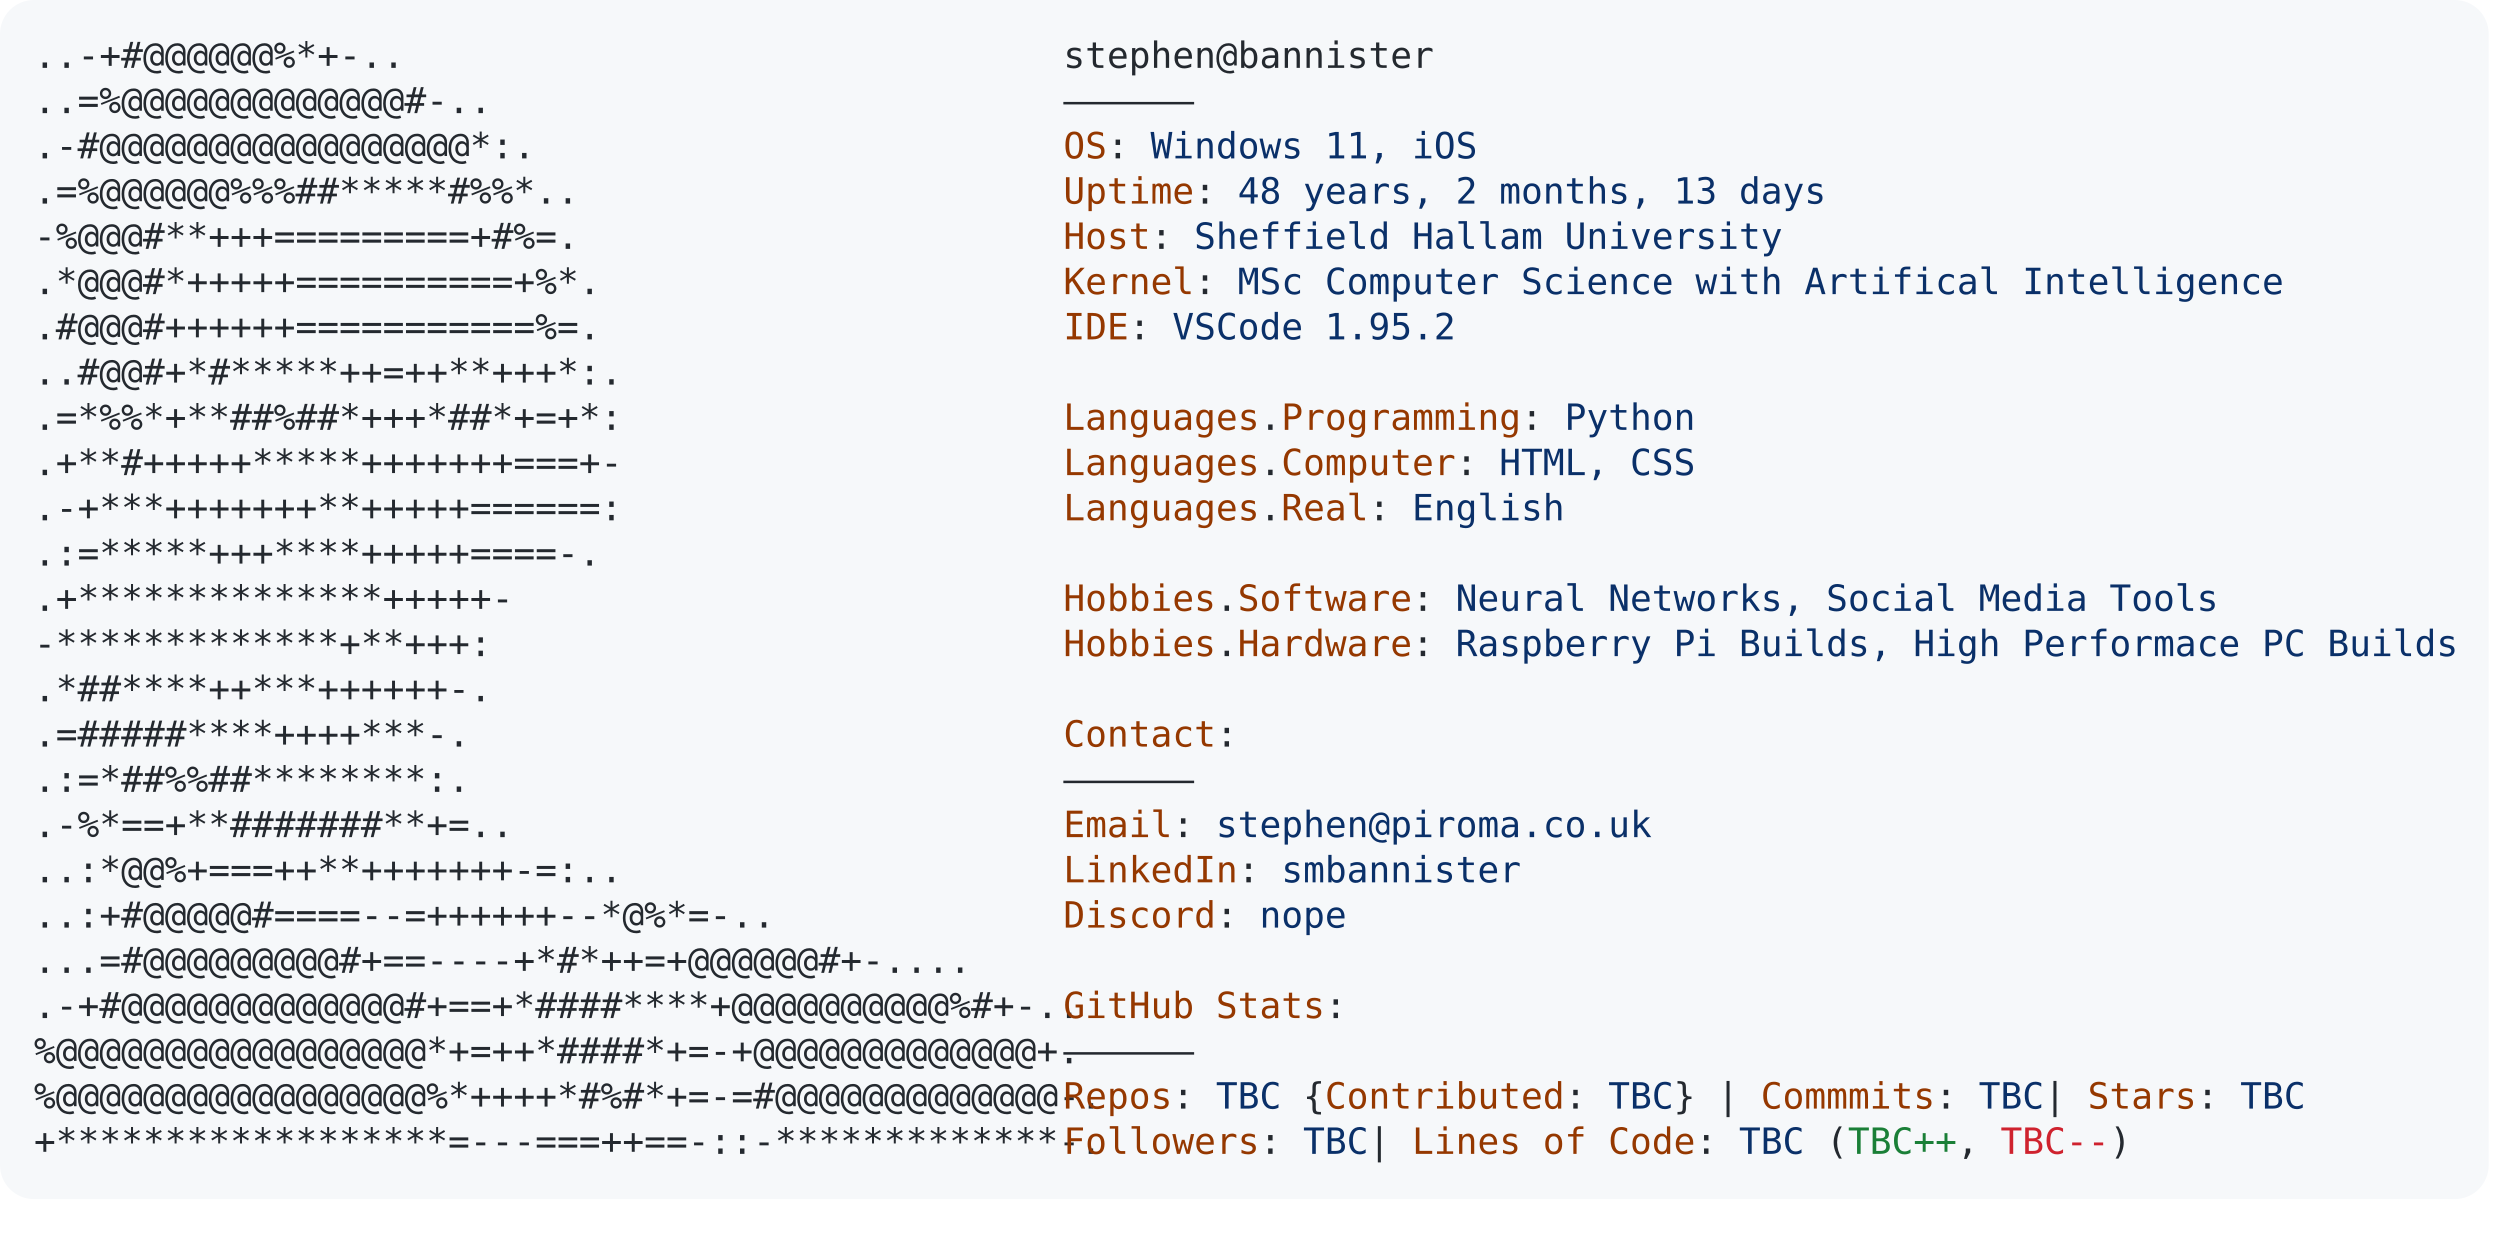
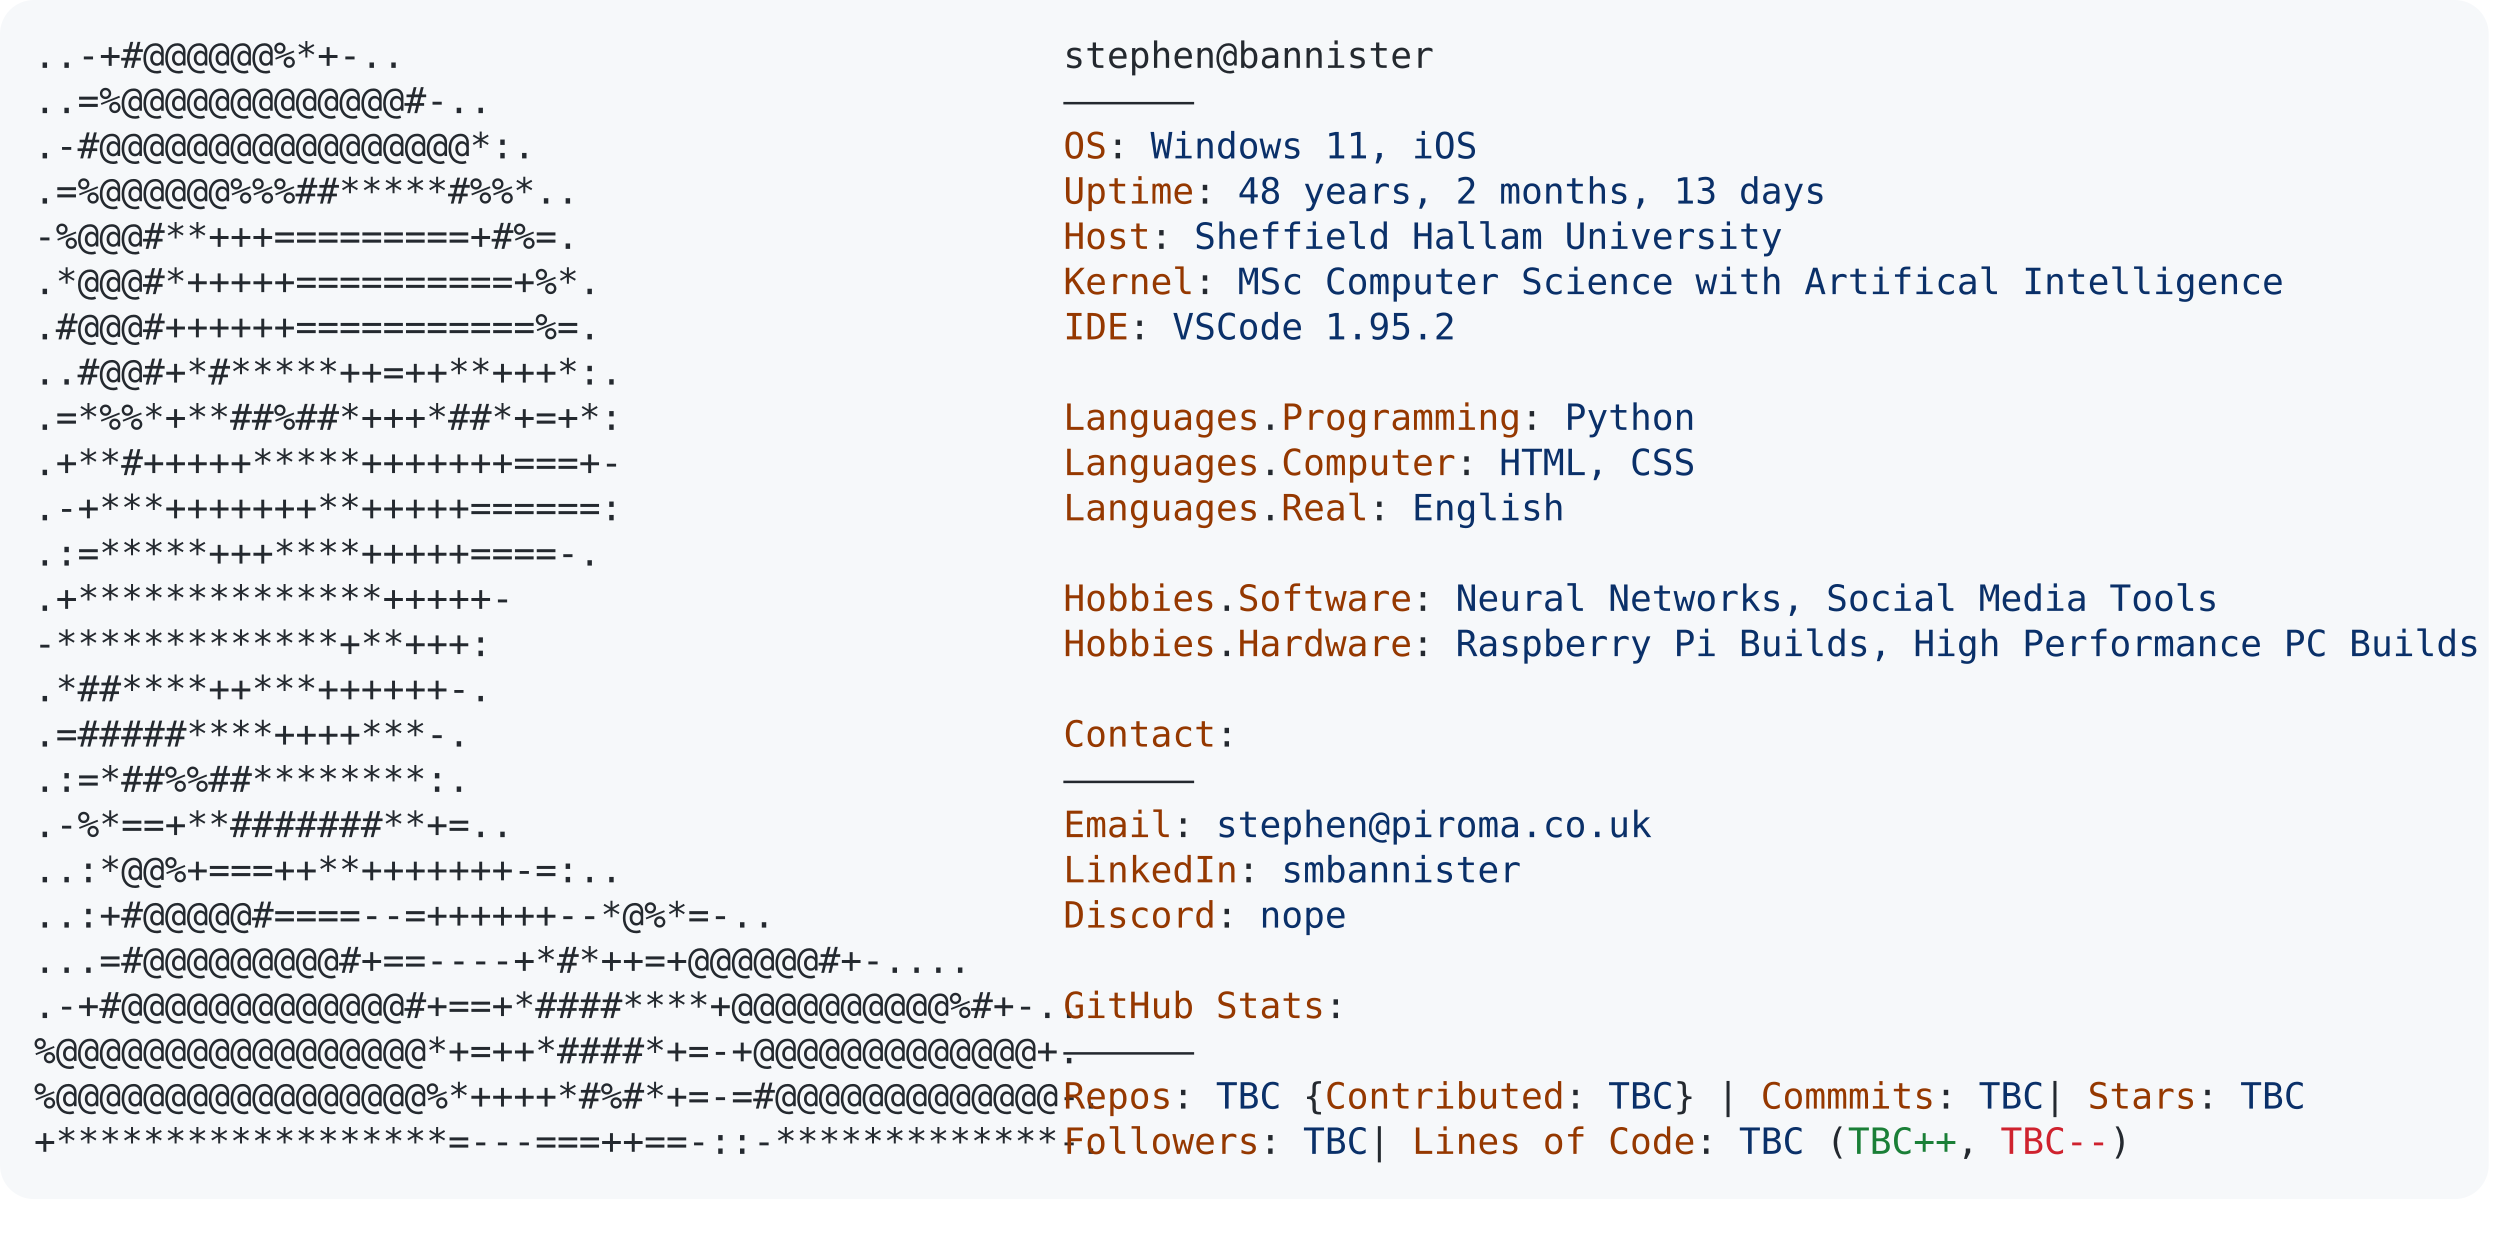
<svg xmlns="http://www.w3.org/2000/svg" font-family="Andale Mono,AndaleMono,Consolas,monospace" width="1105px" height="550px" font-size="16px">
  <style>
.keyColor {fill: #953800;}
.valueColor {fill: #0a3069;}
.addColor {fill: #1a7f37;}
.delColor {fill: #cf222e;}
.commentColor {fill: #8b949e;}
text, tspan {white-space: pre;}
</style>
  <rect width="1100px" height="530px" fill="#f6f8fa" rx="15" />
  <text x="15" y="30" fill="#24292f" class="ascii">
    <tspan x="15" y="30">                ..-+#@@@@@@%*+-..                   </tspan>
    <tspan x="15" y="50">              ..=%@@@@@@@@@@@@@#-..                 </tspan>
    <tspan x="15" y="70">             .-#@@@@@@@@@@@@@@@@@*:.                </tspan>
    <tspan x="15" y="90">            .=%@@@@@@%%%##*****#%%*..               </tspan>
    <tspan x="15" y="110">            -%@@@#**+++=========+#%=.              </tspan>
    <tspan x="15" y="130">            .*@@@#*+++++==========+%*.             </tspan>
    <tspan x="15" y="150">            .#@@@#++++++===========%=.             </tspan>
    <tspan x="15" y="170">           ..#@@#+*#*****++=++**+++*:.             </tspan>
    <tspan x="15" y="190">           .=*%%*+**##%##*+++*##*+=+*:             </tspan>
    <tspan x="15" y="210">           .+**#+++++*****+++++++===+-             </tspan>
    <tspan x="15" y="230">           .-+***+++++++**+++++======:             </tspan>
    <tspan x="15" y="250">            .:=*****+++****+++++====-.             </tspan>
    <tspan x="15" y="270">              .+**************+++++-               </tspan>
    <tspan x="15" y="290">               -*************+**+++:               </tspan>
    <tspan x="15" y="310">               .*##****++***++++++-.               </tspan>
    <tspan x="15" y="330">               .=#####****++++***-.                </tspan>
    <tspan x="15" y="350">              .:=*##%%##********:.                 </tspan>
    <tspan x="15" y="370">            .-%*==+**#######**+=..                 </tspan>
    <tspan x="15" y="390">         ..:*@@%+===++**+++++++-=:..               </tspan>
    <tspan x="15" y="410">      ..:+#@@@@@#====--=++++++--*@%*=-..           </tspan>
    <tspan x="15" y="430">   ...=#@@@@@@@@@#+==----+*#*++=+@@@@@@#+-....     </tspan>
    <tspan x="15" y="450"> .-+#@@@@@@@@@@@@@#+==+*####****+@@@@@@@@@@%#+-..  </tspan>
    <tspan x="15" y="470"> %@@@@@@@@@@@@@@@@@*+=++*####*+=-+@@@@@@@@@@@@@+.  </tspan>
    <tspan x="15" y="490"> %@@@@@@@@@@@@@@@@@%*++++*#%#*+=-=#@@@@@@@@@@@@@-. </tspan>
    <tspan x="15" y="510"> +******************=---===++==-::-*************-. </tspan>
  </text>
  <text x="470" y="30" fill="#24292f">
    <tspan x="470" y="30">stephen@bannister</tspan>
    <tspan x="470" y="50">——————</tspan>
    <tspan x="470" y="70" class="keyColor">OS</tspan>: <tspan class="valueColor">Windows 11, iOS</tspan>
    <tspan x="470" y="90" class="keyColor">Uptime</tspan>: <tspan class="valueColor">48 years, 2 months, 13 days</tspan>
    <tspan x="470" y="110" class="keyColor">Host</tspan>: <tspan class="valueColor">Sheffield Hallam University</tspan>
    <tspan x="470" y="130" class="keyColor">Kernel</tspan>: <tspan class="valueColor">MSc Computer Science with Artifical Intelligence</tspan>
    <tspan x="470" y="150" class="keyColor">IDE</tspan>: <tspan class="valueColor">VSCode 1.95.2</tspan>
    <tspan x="470" y="190" class="keyColor">Languages</tspan>.<tspan class="keyColor">Programming</tspan>: <tspan class="valueColor">Python</tspan>
    <tspan x="470" y="210" class="keyColor">Languages</tspan>.<tspan class="keyColor">Computer</tspan>: <tspan class="valueColor">HTML, CSS</tspan>
    <tspan x="470" y="230" class="keyColor">Languages</tspan>.<tspan class="keyColor">Real</tspan>: <tspan class="valueColor">English</tspan>
    <tspan x="470" y="270" class="keyColor">Hobbies</tspan>.<tspan class="keyColor">Software</tspan>: <tspan class="valueColor">Neural Networks, Social Media Tools</tspan>
-     <tspan x="470" y="290" class="keyColor">Hobbies</tspan>.<tspan class="keyColor">Hardware</tspan>: <tspan class="valueColor">Raspberry Pi Builds, High Performace PC Builds</tspan>
+     <tspan x="470" y="290" class="keyColor">Hobbies</tspan>.<tspan class="keyColor">Hardware</tspan>: <tspan class="valueColor">Raspberry Pi Builds, High Performance PC Builds</tspan>
    <tspan x="470" y="330" class="keyColor">Contact</tspan>:
<tspan x="470" y="350">——————</tspan>
    <tspan x="470" y="370" class="keyColor">Email</tspan>: <tspan class="valueColor">stephen@piroma.co.uk</tspan>
    <tspan x="470" y="390" class="keyColor">LinkedIn</tspan>: <tspan class="valueColor">smbannister</tspan>
    <tspan x="470" y="410" class="keyColor">Discord</tspan>: <tspan class="valueColor">nope</tspan>
    <tspan x="470" y="450" class="keyColor">GitHub Stats</tspan>:
<tspan x="470" y="470">——————</tspan>
    <tspan x="470" y="490" class="keyColor">Repos</tspan>: <tspan class="valueColor">TBC</tspan> {<tspan class="keyColor">Contributed</tspan>: <tspan class="valueColor">TBC</tspan>}  | <tspan class="keyColor">Commmits</tspan>: <tspan class="valueColor">TBC  </tspan>| <tspan class="keyColor">Stars</tspan>: <tspan class="valueColor">TBC</tspan>
    <tspan x="470" y="510" class="keyColor">Followers</tspan>: <tspan class="valueColor">TBC </tspan>| <tspan class="keyColor">Lines of Code</tspan>: <tspan class="valueColor">TBC</tspan> (<tspan class="addColor">TBC++</tspan>, <tspan class="delColor">TBC--</tspan>)
</text>
</svg>
